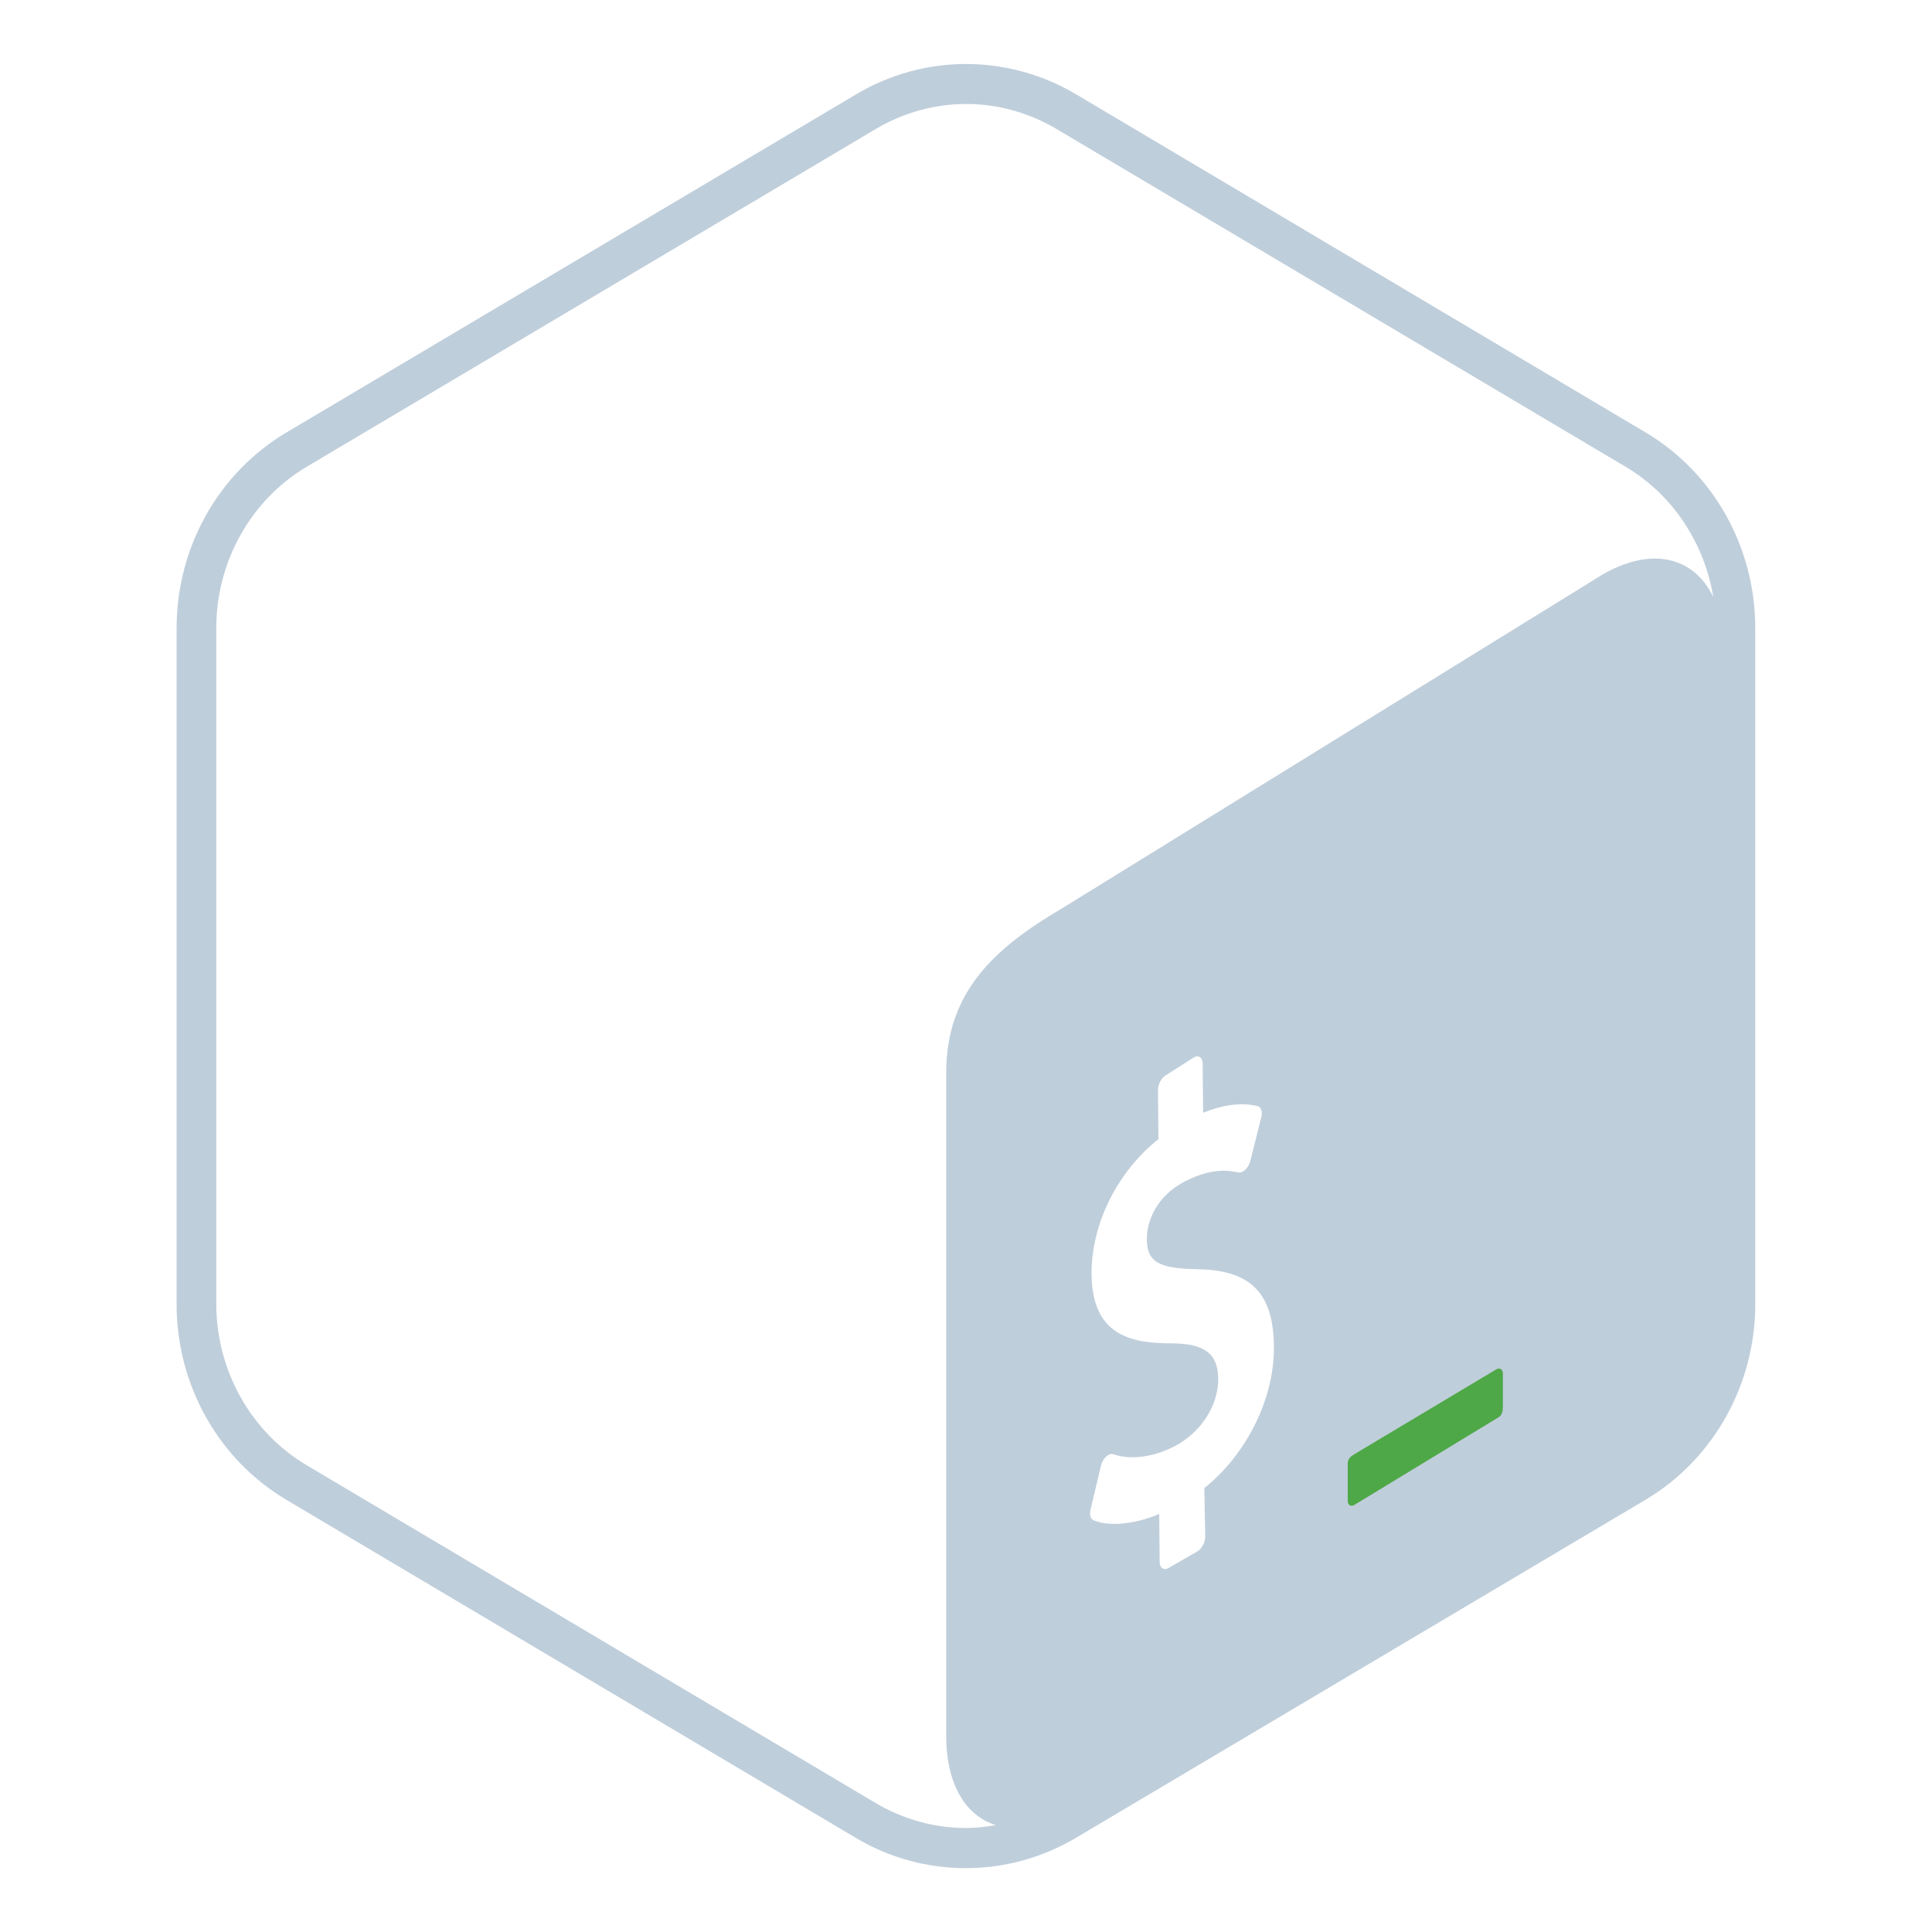
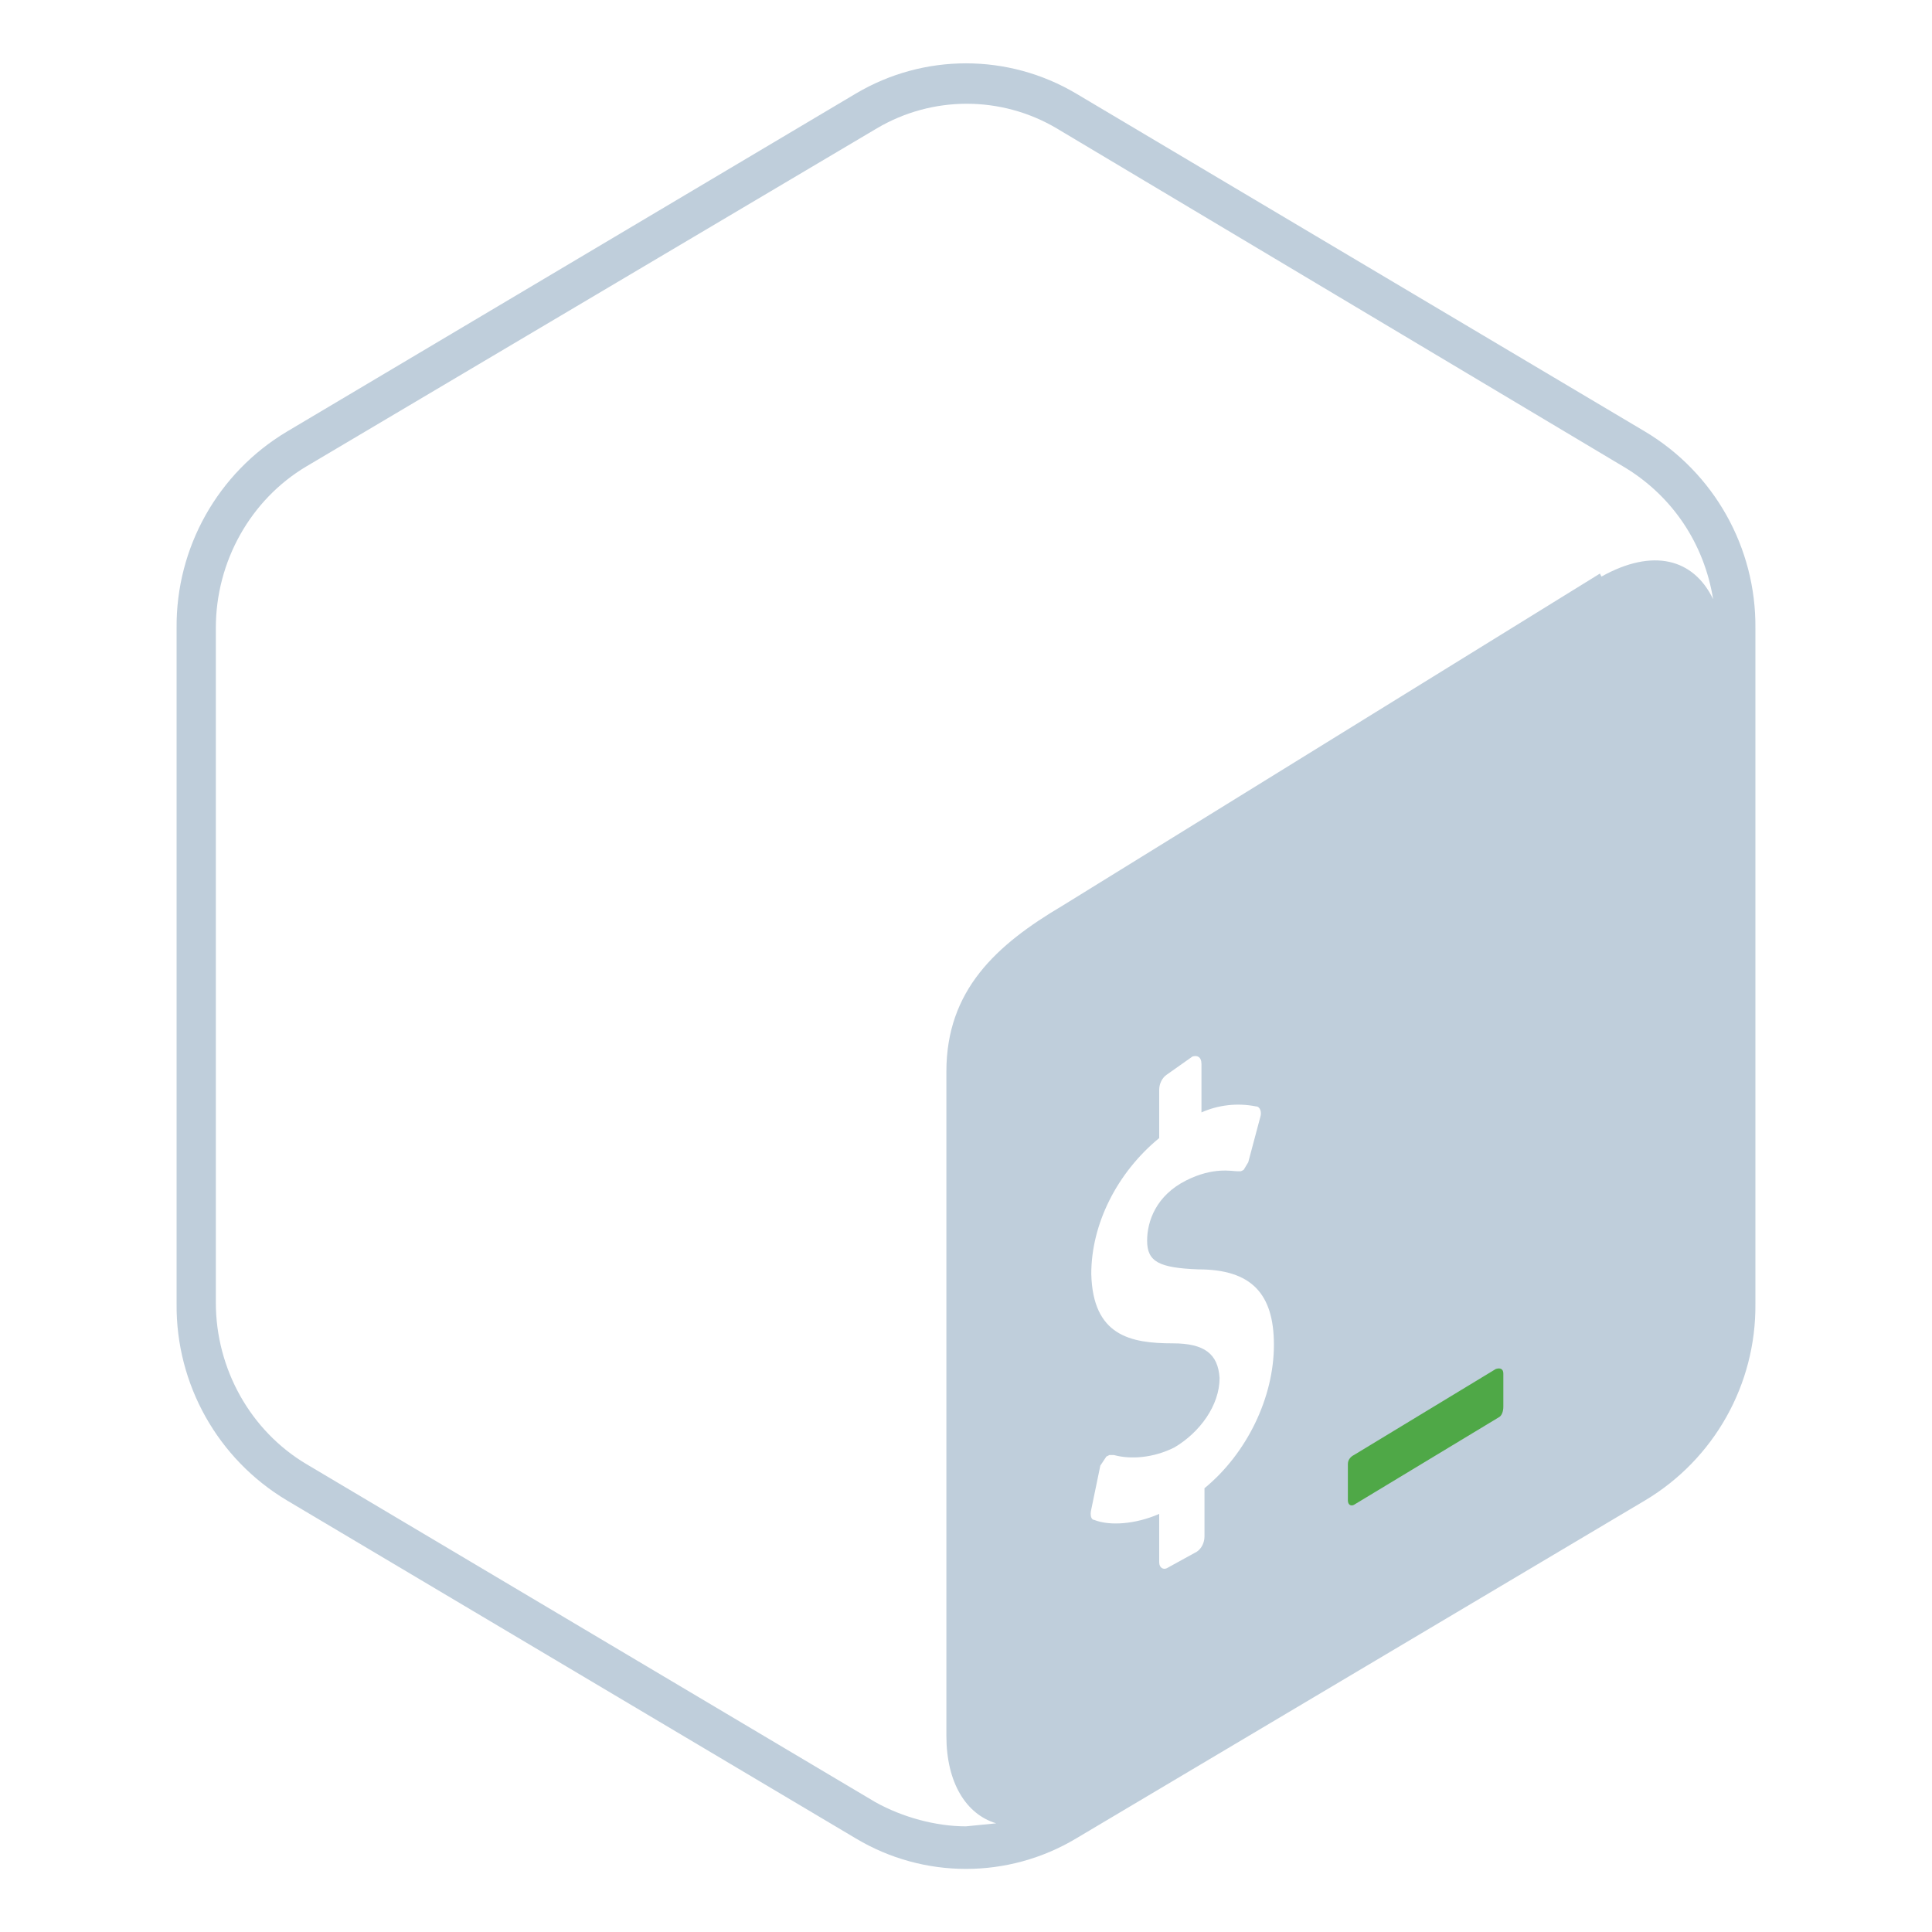
<svg xmlns="http://www.w3.org/2000/svg" viewBox="0 0 128 128">
-   <path fill="none" d="M4.24 4.24h119.53v119.53H4.24z" />
-   <path fill="#bfcedb" d="M109.01 28.64L71.28 6.24c-2.25-1.33-4.77-2-7.28-2s-5.03.67-7.28 2.01l-37.74 22.4c-4.5 2.67-7.28 7.61-7.28 12.96v44.8c0 5.35 2.77 10.29 7.28 12.96l37.73 22.4c2.25 1.34 4.76 2 7.28 2 2.51 0 5.03-.67 7.28-2l37.74-22.4c4.5-2.67 7.28-7.62 7.28-12.96V41.6c0-5.34-2.77-10.29-7.28-12.96zM79.79 98.59l.06 3.22c0 .39-.25.83-.55.99l-1.91 1.1c-.3.15-.56-.03-.56-.42l-.03-3.17c-1.63.68-3.29.84-4.34.42-.2-.08-.29-.37-.21-.71l.69-2.91c.06-.23.18-.46.34-.6.06-.06.12-.1.18-.13.11-.06.22-.07.31-.03 1.14.38 2.59.2 3.99-.5 1.78-.9 2.97-2.72 2.95-4.52-.02-1.64-.9-2.31-3.05-2.33-2.74.01-5.3-.53-5.34-4.57-.03-3.32 1.69-6.78 4.43-8.96l-.03-3.25c0-.4.24-.84.55-1l1.85-1.18c.3-.15.56.04.56.43l.03 3.25c1.36-.54 2.54-.69 3.61-.44.23.06.34.38.24.75l-.72 2.88c-.06.22-.18.44-.33.58a.77.77 0 01-.19.14c-.1.05-.19.06-.28.05-.49-.11-1.65-.36-3.48.56-1.92.97-2.59 2.64-2.58 3.88.02 1.48.77 1.93 3.39 1.97 3.49.06 4.99 1.58 5.03 5.09.05 3.44-1.79 7.15-4.61 9.41zm26.34-60.5l-35.7 22.05c-4.45 2.6-7.73 5.52-7.74 10.89v43.99c0 3.21 1.3 5.29 3.29 5.9-.65.11-1.32.19-1.98.19-2.09 0-4.15-.57-5.96-1.64l-37.73-22.4c-3.69-2.19-5.98-6.28-5.98-10.67V41.6c0-4.39 2.29-8.48 5.98-10.67l37.74-22.4c1.81-1.07 3.87-1.64 5.96-1.64s4.15.57 5.96 1.64l37.74 22.4c3.11 1.85 5.21 5.04 5.8 8.63-1.27-2.67-4.09-3.39-7.38-1.47z" />
-   <path fill="#4FA847" d="M99.12 90.73l-9.4 5.62c-.25.15-.43.31-.43.61v2.46c0 .3.2.43.45.28l9.54-5.8c.25-.15.29-.42.29-.72v-2.17c0-.3-.2-.42-.45-.28z" />
-   <div id="divScriptsUsed" style="display: none" />
+   <path fill="none" d="M4.2 4.2h119.6v119.6H4.2z" />
+   <path fill="#bfcedb" d="M109 28.6 71.3 6.2a14.3 14.3 0 0 0-14.6 0L19 28.6a15 15 0 0 0-7.3 13v44.8a15 15 0 0 0 7.3 13l37.7 22.4a14.2 14.2 0 0 0 14.6 0L109 99.4a15 15 0 0 0 7.3-13V41.6a15 15 0 0 0-7.3-13zm-29.2 70v3.2c0 .4-.2.8-.5 1l-2 1.1c-.2.1-.5 0-.5-.4v-3.2c-1.6.7-3.3.8-4.3.4-.2 0-.3-.3-.2-.7l.6-2.9.4-.6.2-.1h.3c1.1.3 2.6.2 4-.5 1.7-1 3-2.8 3-4.6-.1-1.6-1-2.3-3.1-2.3-2.8 0-5.3-.5-5.4-4.6 0-3.3 1.7-6.7 4.5-9v-3.2c0-.4.2-.8.5-1L79 70c.3-.1.6 0 .6.5v3.2a6 6 0 0 1 3.6-.4c.3 0 .4.4.3.7l-.8 3-.3.5a.8.8 0 0 1-.2.1H82c-.4 0-1.6-.3-3.4.6-2 1-2.6 2.7-2.6 4 0 1.4.8 1.8 3.4 1.9 3.5 0 5 1.6 5 5 0 3.5-1.8 7.2-4.6 9.5zM106 38 70.4 60c-4.4 2.6-7.7 5.6-7.7 11v44c0 3.1 1.3 5.2 3.3 5.8l-2 .2c-2 0-4.2-.6-6-1.6L20.3 97c-3.7-2.2-6-6.3-6-10.7V41.6c0-4.4 2.3-8.5 6-10.7L58.1 8.5a11.7 11.7 0 0 1 11.9 0L107.7 31c3.1 1.9 5.2 5 5.8 8.7-1.3-2.7-4-3.4-7.4-1.5z" />
+   <path fill="#4FA847" d="m99.1 90.7-9.4 5.7c-.2.1-.4.3-.4.6v2.4c0 .3.2.4.4.3l9.6-5.8c.2-.1.3-.4.3-.7V91c0-.3-.2-.4-.5-.3z" />
</svg>
